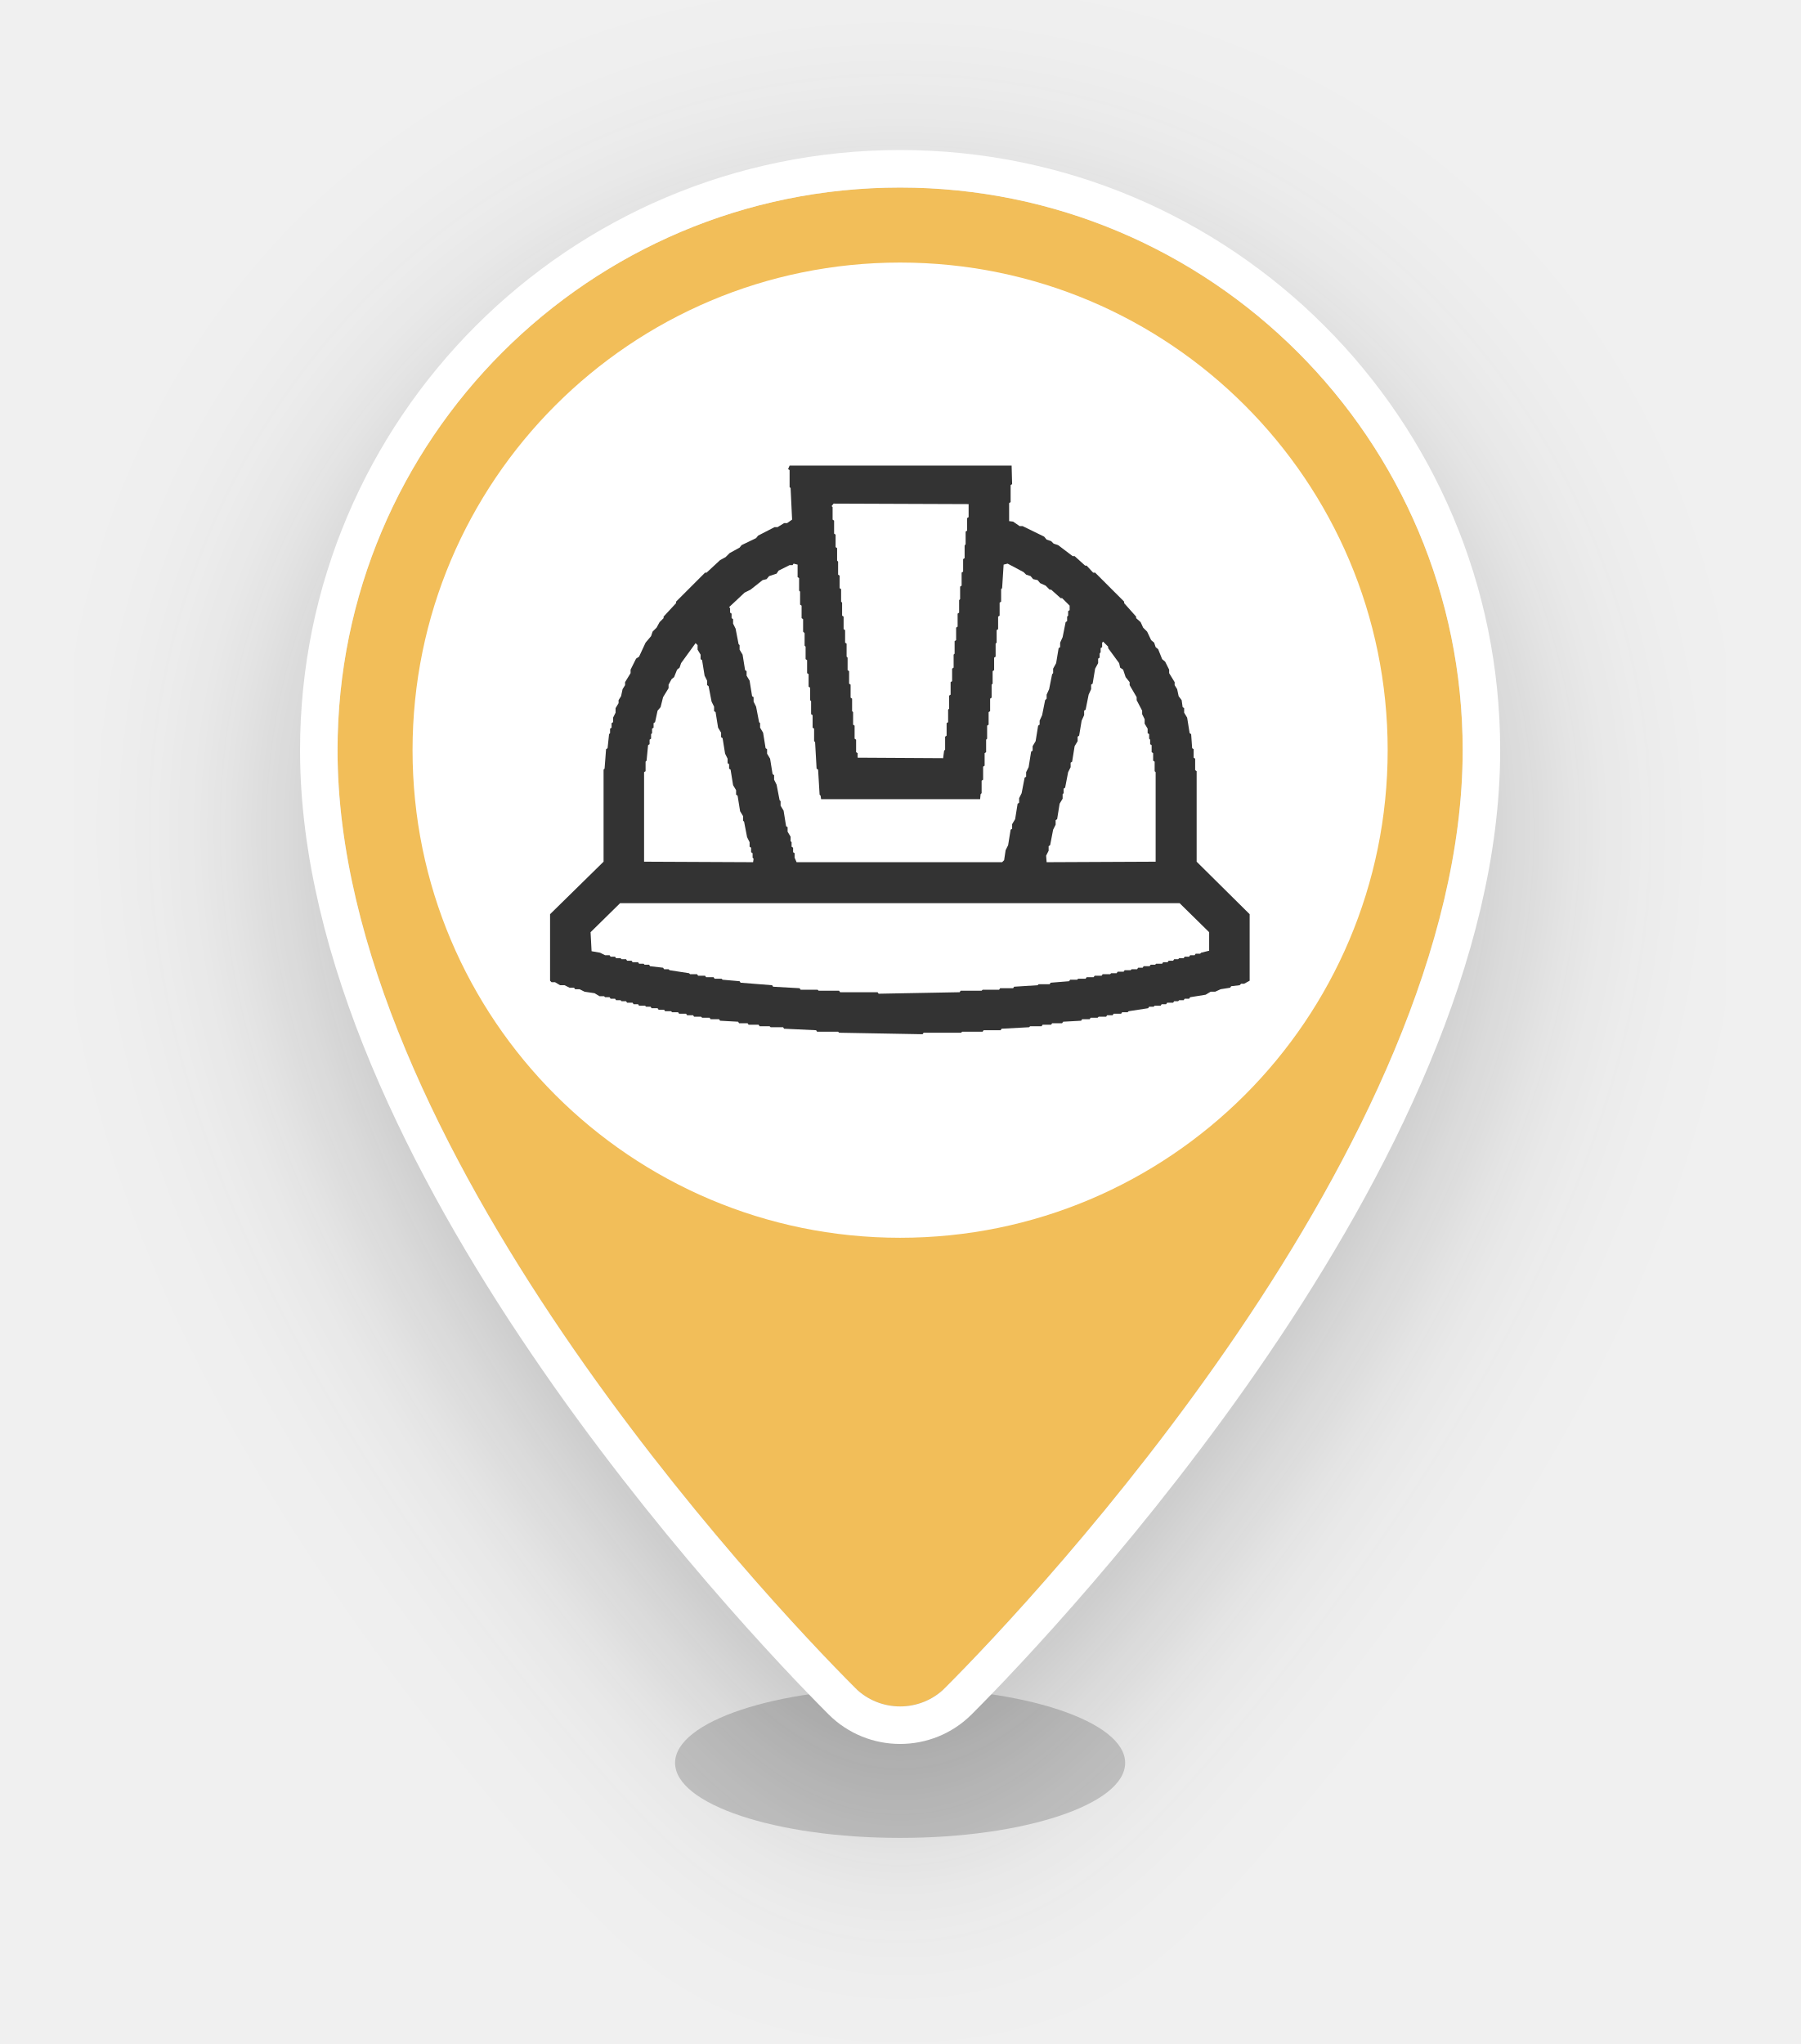
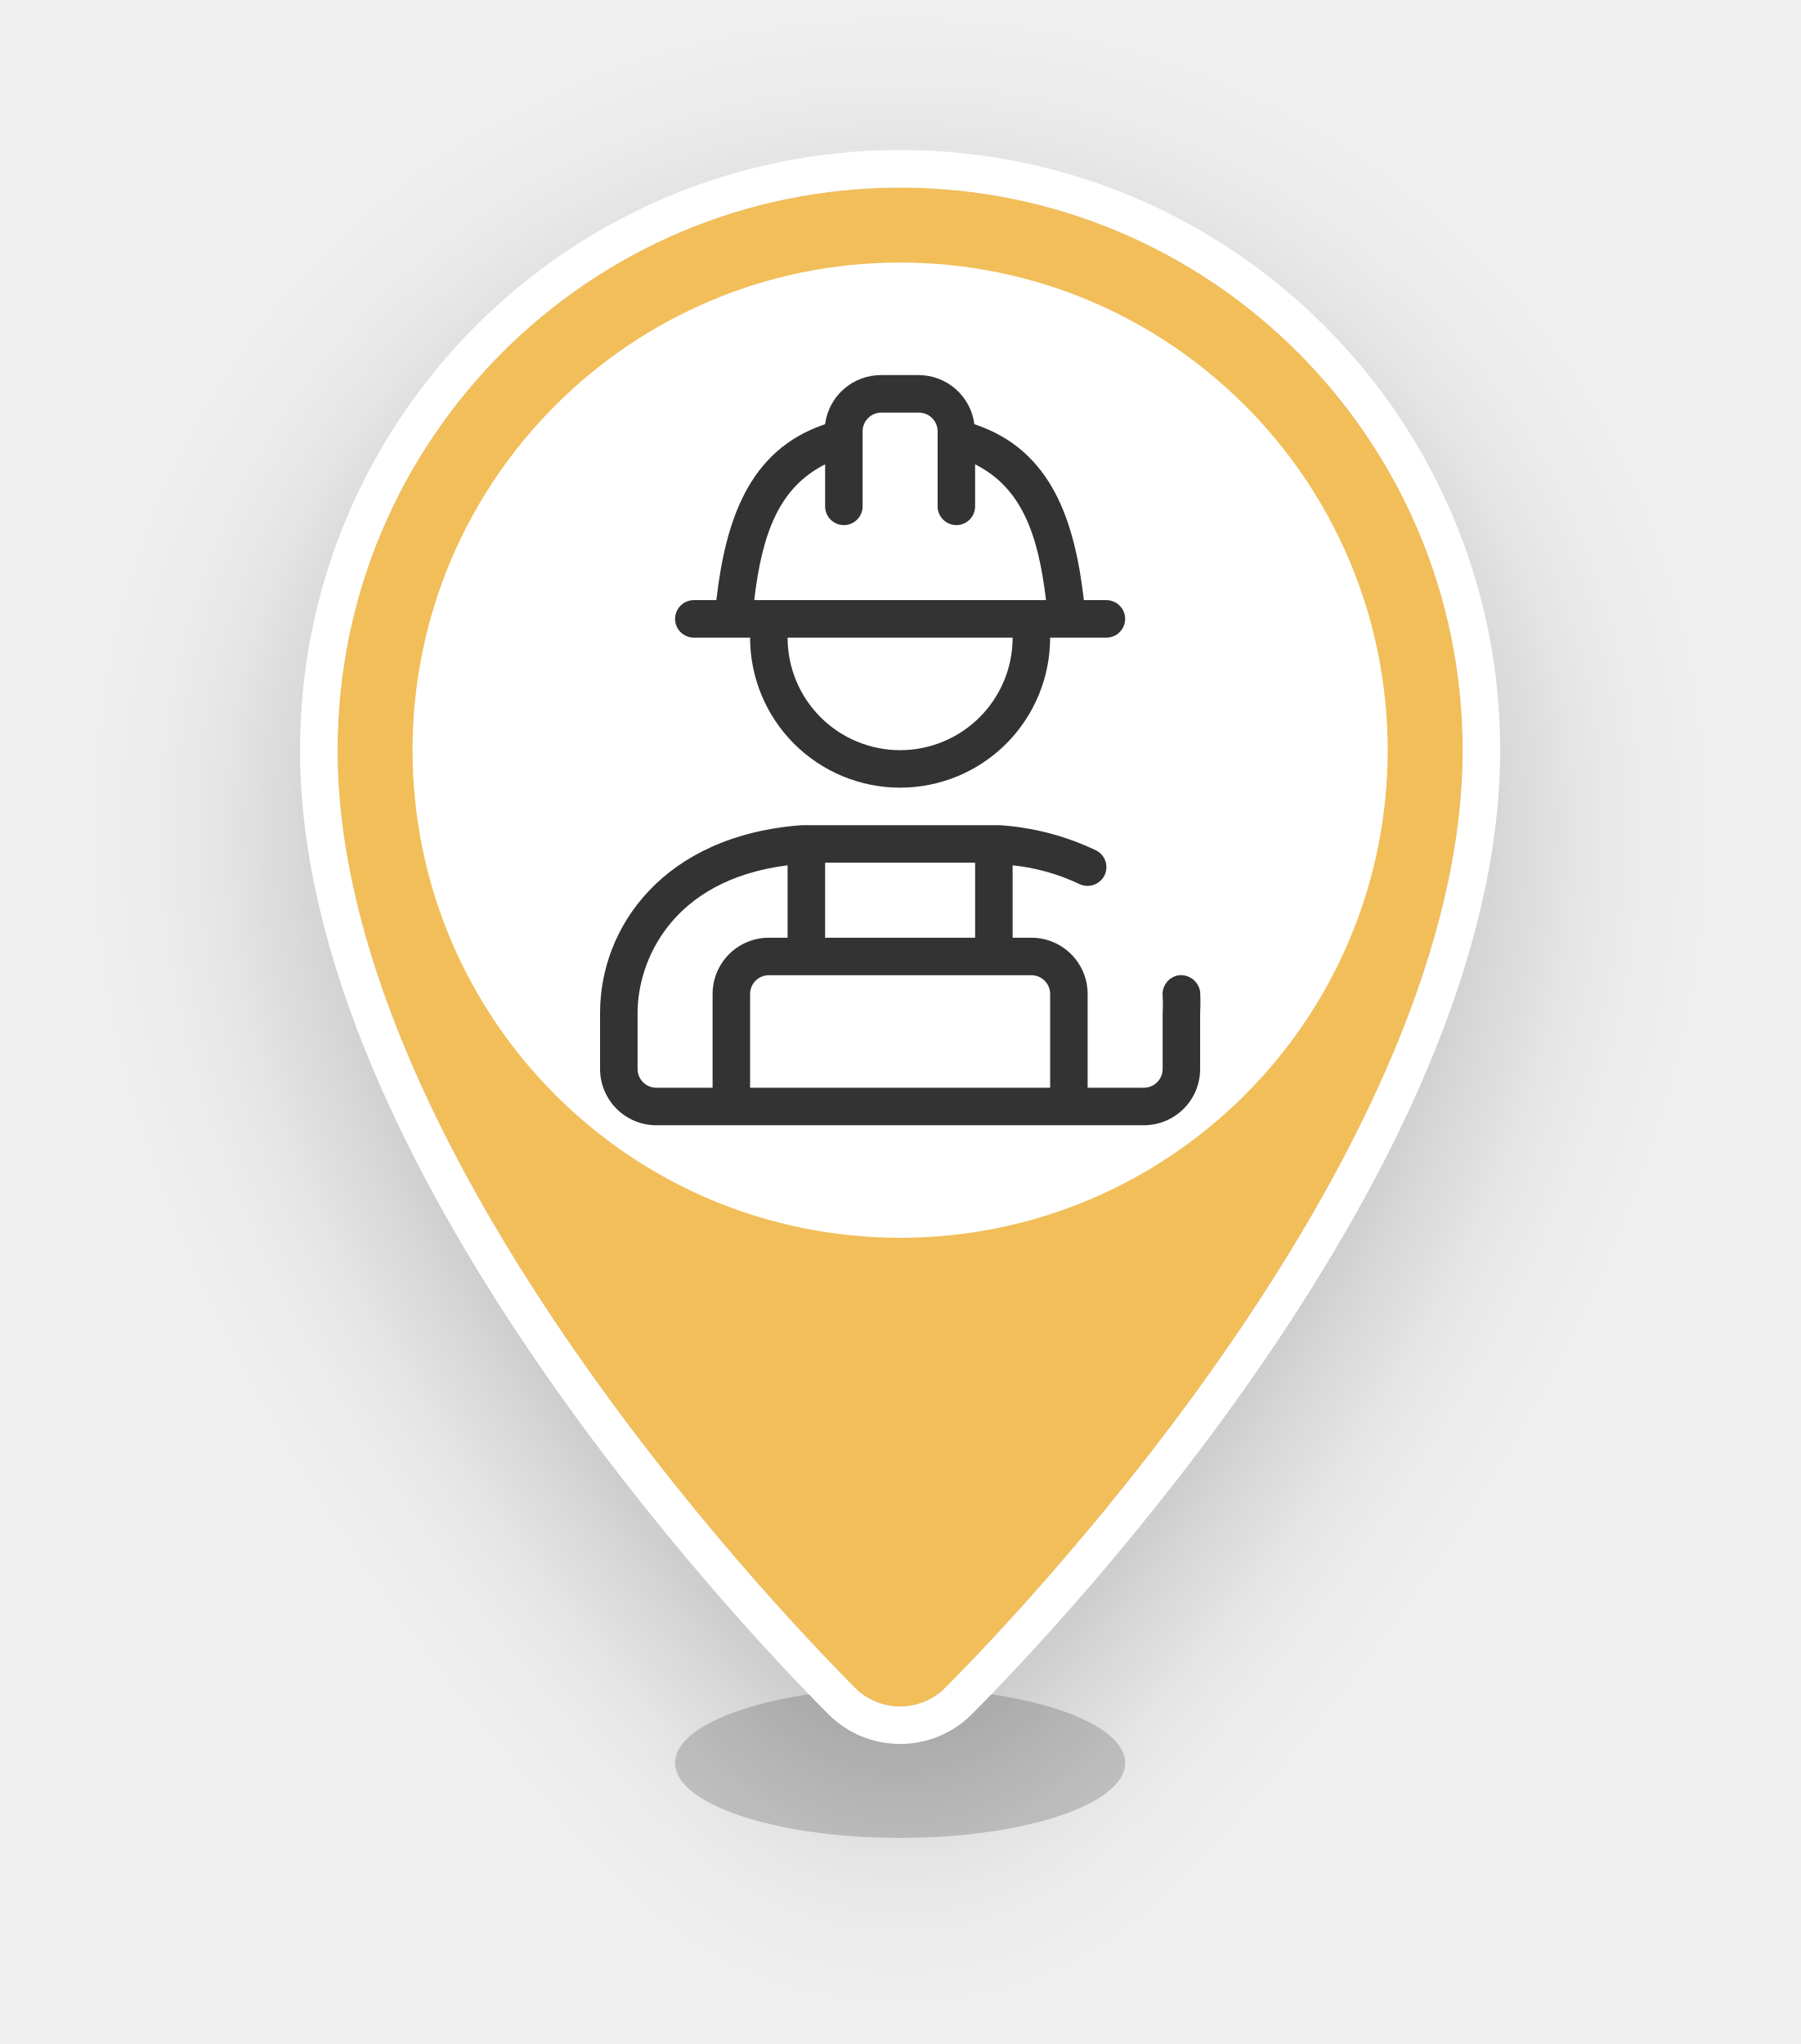
<svg xmlns="http://www.w3.org/2000/svg" xmlns:xlink="http://www.w3.org/1999/xlink" preserveAspectRatio="none" overflow="visible" style="display: block;" width="36" height="40.871" viewBox="0 0 36 40.871" fill="none">
  <g id="Pin Â· Patio Constructor">
    <ellipse id="Sombra suelo" cx="18" cy="35.25" rx="4.5" ry="1.5" fill="black" fill-opacity="0.18" />
    <g id="Pin" filter="url(#filter0_d_0_93)">
      <use xlink:href="#stroke0_0_93" fill="#F2BE59" />
      <mask id="stroke1_0_93" maskUnits="userSpaceOnUse" x="5.75" y="2.75" width="25" height="33" fill="black">
        <rect fill="white" x="5.75" y="2.75" width="25" height="33" />
        <use xlink:href="#stroke0_0_93" />
      </mask>
      <path d="M18 3.75C24.213 3.75 29.25 8.787 29.25 15C29.25 22.875 20.7 31.95 18.9 33.75C18.405 34.245 17.595 34.245 17.1 33.75C15.3 31.95 6.75 22.875 6.75 15C6.75 8.787 11.787 3.75 18 3.75Z" stroke-width="1.5" stroke="white" mask="url(#stroke1_0_93)" />
    </g>
    <circle id="Fondo Ã­cono" cx="18" cy="15" r="9.75" fill="white" />
-     <g id="casco">
-       <path id="casco-icono" fill-rule="evenodd" fill="#333333" d="M11.00 18.28 11.00 19.61 11.03 19.64 11.10 19.64 11.20 19.70 11.29 19.70 11.39 19.75 11.48 19.75 11.50 19.78 11.59 19.78 11.69 19.83 11.89 19.86 11.99 19.92 12.08 19.92 12.10 19.94 12.19 19.94 12.21 19.97 12.30 19.97 12.32 20.00 12.41 20.00 12.43 20.02 12.52 20.02 12.54 20.05 12.65 20.05 12.67 20.08 12.76 20.08 12.78 20.11 12.90 20.11 12.92 20.13 13.01 20.13 13.03 20.16 13.15 20.16 13.17 20.19 13.28 20.19 13.30 20.22 13.42 20.22 13.44 20.24 13.56 20.24 13.58 20.27 13.72 20.27 13.74 20.30 13.86 20.30 13.88 20.33 14.02 20.33 14.04 20.35 14.19 20.35 14.21 20.38 14.38 20.38 14.40 20.41 14.76 20.43 14.78 20.46 14.95 20.46 14.97 20.49 15.17 20.49 15.19 20.52 15.39 20.52 15.41 20.54 15.66 20.54 15.68 20.57 16.32 20.60 16.34 20.63 16.76 20.63 16.78 20.65 18.45 20.68 18.47 20.65 19.22 20.65 19.24 20.63 19.65 20.63 19.67 20.60 20.01 20.60 20.03 20.57 20.58 20.54 20.60 20.52 20.83 20.52 20.85 20.49 21.02 20.49 21.04 20.46 21.24 20.46 21.26 20.43 21.62 20.41 21.64 20.38 21.79 20.38 21.81 20.35 21.95 20.35 21.97 20.33 22.12 20.33 22.14 20.30 22.25 20.30 22.27 20.27 22.42 20.27 22.44 20.24 22.55 20.24 22.57 20.22 22.96 20.16 22.98 20.13 23.07 20.13 23.09 20.11 23.21 20.11 23.23 20.08 23.32 20.08 23.34 20.05 23.46 20.05 23.48 20.02 23.56 20.02 23.58 20.00 23.67 20.00 23.69 19.97 23.78 19.97 23.80 19.94 24.11 19.89 24.21 19.83 24.30 19.83 24.41 19.78 24.60 19.75 24.62 19.72 24.79 19.70 24.82 19.67 24.88 19.67 24.99 19.61 24.99 18.28 23.93 17.23 23.93 15.42 23.90 15.40 23.90 15.17 23.87 15.15 23.87 14.98 23.84 14.96 23.82 14.68 23.79 14.66 23.74 14.35 23.68 14.25 23.68 14.16 23.65 14.14 23.63 14.00 23.57 13.92 23.54 13.78 23.49 13.70 23.49 13.64 23.38 13.46 23.38 13.39 23.30 13.23 23.24 13.18 23.16 12.98 23.11 12.94 23.08 12.85 23.02 12.80 22.94 12.63 22.86 12.55 22.81 12.44 22.72 12.36 22.72 12.33 22.48 12.06 22.48 12.03 21.90 11.45 21.86 11.45 21.73 11.31 21.70 11.31 21.49 11.12 21.45 11.12 21.16 10.90 21.07 10.87 21.02 10.82 20.93 10.79 20.88 10.73 20.45 10.52 20.39 10.52 20.26 10.43 20.18 10.42 20.18 10.06 20.21 10.04 20.21 9.70 20.24 9.68 20.23 9.31 15.79 9.31 15.76 9.38 15.79 9.40 15.79 9.74 15.81 9.76 15.84 10.39 15.74 10.46 15.68 10.46 15.55 10.54 15.49 10.54 15.16 10.71 15.12 10.76 14.83 10.90 14.79 10.95 14.59 11.06 14.51 11.14 14.40 11.20 14.13 11.45 14.10 11.45 13.52 12.03 13.52 12.06 13.27 12.33 13.27 12.36 13.19 12.44 13.13 12.55 13.05 12.63 13.02 12.72 12.91 12.85 12.78 13.13 12.72 13.17 12.61 13.39 12.61 13.46 12.50 13.64 12.50 13.70 12.45 13.78 12.42 13.92 12.37 14.00 12.37 14.06 12.31 14.16 12.31 14.25 12.26 14.35 12.26 14.44 12.23 14.46 12.23 14.55 12.20 14.57 12.20 14.66 12.18 14.68 12.15 14.96 12.12 14.98 12.09 15.37 12.07 15.39 12.07 17.23ZM11.81 18.64 12.40 18.06 23.59 18.06 24.18 18.64 24.18 19.01 24.02 19.05 24.00 19.07 23.91 19.07 23.89 19.10 23.80 19.10 23.78 19.13 23.69 19.13 23.67 19.16 23.58 19.16 23.56 19.18 23.48 19.18 23.46 19.21 23.37 19.21 23.35 19.24 23.26 19.24 23.24 19.27 23.12 19.27 23.10 19.29 23.01 19.29 22.99 19.32 22.87 19.32 22.85 19.35 22.76 19.35 22.74 19.38 22.63 19.38 22.61 19.40 22.49 19.40 22.47 19.43 22.35 19.43 22.33 19.46 22.22 19.46 22.20 19.48 22.05 19.48 22.03 19.51 21.89 19.51 21.87 19.54 21.73 19.54 21.71 19.57 21.56 19.57 21.54 19.59 21.40 19.59 21.38 19.62 21.01 19.65 20.99 19.68 20.77 19.68 20.75 19.70 20.28 19.73 20.26 19.76 20.00 19.76 19.98 19.79 19.65 19.79 19.63 19.81 19.21 19.81 19.19 19.84 17.57 19.87 17.55 19.84 16.80 19.84 16.78 19.81 16.37 19.81 16.35 19.79 16.01 19.79 15.99 19.76 15.46 19.73 15.44 19.70 14.81 19.65 14.79 19.62 14.45 19.59 14.43 19.57 14.29 19.57 14.27 19.54 14.12 19.54 14.10 19.51 13.96 19.51 13.94 19.48 13.80 19.48 13.78 19.46 13.39 19.40 13.37 19.38 13.28 19.38 13.26 19.35 13.00 19.32 12.98 19.29 12.89 19.29 12.87 19.27 12.78 19.27 12.76 19.24 12.65 19.24 12.63 19.21 12.54 19.21 12.52 19.18 12.43 19.18 12.41 19.16 12.32 19.16 12.30 19.13 12.21 19.13 12.19 19.10 12.10 19.10 12.00 19.05 11.83 19.02ZM13.91 12.86 13.95 12.90 13.95 12.99 14.01 13.09 14.01 13.18 14.04 13.20 14.09 13.51 14.14 13.61 14.14 13.70 14.17 13.72 14.23 14.03 14.28 14.13 14.28 14.22 14.31 14.24 14.36 14.55 14.42 14.65 14.42 14.74 14.45 14.76 14.50 15.07 14.55 15.17 14.55 15.26 14.58 15.28 14.58 15.37 14.61 15.39 14.66 15.70 14.72 15.80 14.72 15.89 14.75 15.91 14.80 16.22 14.86 16.32 14.86 16.41 14.88 16.43 14.94 16.74 14.99 16.84 14.99 16.93 15.02 16.95 15.02 17.04 15.05 17.06 15.05 17.15 15.07 17.17 15.06 17.24 12.88 17.23 12.88 15.44 12.91 15.42 12.91 15.23 12.93 15.21 12.96 14.90 12.99 14.88 12.99 14.79 13.02 14.77 13.02 14.68 13.04 14.66 13.04 14.57 13.07 14.55 13.07 14.46 13.10 14.44 13.15 14.21 13.21 14.14 13.26 13.94 13.37 13.76 13.37 13.69 13.43 13.58 13.48 13.54 13.54 13.39 13.59 13.35 13.62 13.26ZM22.06 12.83 22.16 12.93 22.16 12.96 22.38 13.26 22.40 13.35 22.46 13.39 22.51 13.54 22.59 13.64 22.59 13.70 22.73 13.94 22.73 14.00 22.84 14.21 22.84 14.28 22.89 14.38 22.89 14.47 22.95 14.57 22.95 14.66 22.98 14.68 22.98 14.77 23.00 14.79 23.00 14.88 23.03 14.90 23.03 15.04 23.06 15.06 23.06 15.21 23.09 15.23 23.09 15.42 23.11 15.44 23.11 17.23 20.93 17.24 20.92 17.11 20.97 17.01 20.97 16.92 21.00 16.90 21.06 16.59 21.11 16.49 21.11 16.40 21.14 16.38 21.19 16.07 21.25 15.97 21.25 15.88 21.27 15.86 21.27 15.77 21.30 15.75 21.36 15.44 21.41 15.34 21.41 15.25 21.44 15.23 21.49 14.92 21.55 14.82 21.55 14.73 21.58 14.71 21.63 14.41 21.68 14.30 21.68 14.21 21.71 14.19 21.77 13.89 21.82 13.78 21.82 13.69 21.85 13.67 21.90 13.37 21.96 13.26 21.96 13.17 21.99 13.15 21.99 13.07 22.01 13.04 22.01 12.96 22.04 12.94 22.04 12.85ZM14.58 12.14 14.89 11.85 15.01 11.79 15.25 11.60 15.33 11.58 15.38 11.52 15.53 11.47 15.57 11.41 15.79 11.30 15.85 11.30 15.87 11.27 15.95 11.29 15.95 11.54 15.98 11.56 15.98 11.81 16.00 11.83 16.00 12.09 16.03 12.11 16.03 12.36 16.06 12.38 16.06 12.63 16.09 12.66 16.09 12.91 16.11 12.93 16.11 13.18 16.14 13.20 16.14 13.46 16.17 13.48 16.17 13.73 16.20 13.75 16.20 14.00 16.22 14.02 16.22 14.28 16.25 14.30 16.25 14.55 16.28 14.57 16.28 14.82 16.30 14.84 16.33 15.37 16.36 15.39 16.39 15.89 16.41 15.91 16.42 15.98 19.60 15.98 19.61 15.88 19.63 15.86 19.63 15.61 19.66 15.59 19.66 15.33 19.69 15.31 19.69 15.06 19.72 15.04 19.72 14.79 19.74 14.77 19.74 14.51 19.77 14.49 19.77 14.24 19.80 14.22 19.80 13.97 19.83 13.95 19.83 13.69 19.85 13.67 19.85 13.42 19.88 13.40 19.88 13.15 19.91 13.13 19.91 12.87 19.93 12.85 19.93 12.60 19.96 12.58 19.96 12.33 19.99 12.31 19.99 12.05 20.02 12.03 20.02 11.78 20.04 11.76 20.07 11.29 20.15 11.27 20.47 11.44 20.52 11.49 20.61 11.52 20.66 11.58 20.75 11.60 20.80 11.66 20.91 11.71 20.99 11.79 21.02 11.79 21.21 11.96 21.24 11.96 21.39 12.11 21.39 12.20 21.36 12.22 21.36 12.31 21.34 12.33 21.34 12.42 21.31 12.44 21.25 12.74 21.20 12.85 21.20 12.94 21.17 12.96 21.12 13.26 21.06 13.37 21.06 13.46 21.04 13.48 20.98 13.78 20.93 13.89 20.93 13.97 20.90 14.00 20.84 14.30 20.79 14.41 20.79 14.49 20.76 14.51 20.71 14.82 20.65 14.92 20.65 15.01 20.62 15.03 20.57 15.34 20.52 15.44 20.52 15.53 20.49 15.55 20.43 15.86 20.38 15.96 20.38 16.05 20.35 16.07 20.30 16.38 20.24 16.48 20.24 16.57 20.21 16.59 20.16 16.90 20.11 17.00 20.08 17.20 20.04 17.24 15.93 17.24 15.89 17.15 15.89 17.06 15.86 17.04 15.86 16.95 15.83 16.93 15.83 16.84 15.81 16.82 15.81 16.73 15.75 16.63 15.75 16.54 15.72 16.52 15.67 16.21 15.61 16.11 15.61 16.02 15.59 16.00 15.53 15.69 15.48 15.59 15.48 15.50 15.45 15.48 15.40 15.17 15.34 15.07 15.34 14.98 15.31 14.96 15.26 14.65 15.20 14.55 15.20 14.46 15.18 14.44 15.12 14.13 15.07 14.03 15.07 13.94 15.04 13.92 14.99 13.61 14.93 13.51 14.93 13.42 14.90 13.40 14.85 13.09 14.79 12.99 14.79 12.90 14.77 12.88 14.71 12.57 14.66 12.47 14.66 12.38 14.63 12.36 14.63 12.27 14.60 12.25 14.60 12.16ZM16.67 10.07 19.37 10.08 19.37 10.34 19.34 10.36 19.34 10.61 19.31 10.63 19.31 10.88 19.29 10.91 19.29 11.16 19.26 11.18 19.26 11.43 19.23 11.45 19.23 11.71 19.20 11.73 19.20 11.98 19.18 12.00 19.18 12.25 19.15 12.27 19.15 12.53 19.12 12.55 19.12 12.80 19.09 12.82 19.09 13.07 19.07 13.09 19.07 13.35 19.04 13.37 19.04 13.62 19.01 13.64 19.01 13.89 18.98 13.91 18.98 14.17 18.96 14.19 18.96 14.44 18.93 14.46 18.93 14.71 18.90 14.73 18.90 14.99 18.88 15.01 18.86 15.16 17.15 15.15 17.15 15.06 17.12 15.04 17.12 14.79 17.09 14.77 17.09 14.51 17.06 14.49 17.06 14.24 17.04 14.22 17.04 13.97 17.01 13.95 17.01 13.69 16.98 13.67 16.98 13.42 16.95 13.40 16.95 13.15 16.93 13.13 16.93 12.87 16.90 12.85 16.90 12.60 16.87 12.58 16.87 12.33 16.84 12.31 16.84 12.05 16.82 12.03 16.82 11.78 16.79 11.76 16.79 11.51 16.76 11.49 16.76 11.23 16.74 11.21 16.74 10.96 16.71 10.94 16.71 10.69 16.68 10.67 16.68 10.41 16.65 10.39 16.65 10.14 16.63 10.12Z" />
+     <g id="casco" transform="translate(18 15) scale(.5) translate(-16 -16)">
+       <path d="M28 25.66C27.97 25.464 27.867 25.286 27.711 25.164C27.555 25.041 27.358 24.983 27.16 25C26.962 25.026 26.782 25.129 26.659 25.286C26.536 25.443 26.479 25.642 26.5 25.84C26.514 26.06 26.514 26.28 26.5 26.5V28.75C26.5 28.949 26.421 29.14 26.28 29.28C26.14 29.421 25.949 29.5 25.75 29.5H23.5V25.75C23.5 25.153 23.263 24.581 22.841 24.159C22.419 23.737 21.847 23.5 21.25 23.5H20.5V20.605C21.426 20.701 22.329 20.954 23.17 21.355C23.35 21.439 23.555 21.45 23.742 21.386C23.93 21.321 24.085 21.186 24.175 21.01C24.218 20.921 24.244 20.825 24.25 20.727C24.256 20.628 24.243 20.529 24.211 20.436C24.179 20.343 24.129 20.256 24.064 20.182C23.998 20.108 23.919 20.048 23.83 20.005C22.621 19.427 21.312 19.086 19.975 19H19.75H19.615H19H13H12.37H12.25H12.07C6.535 19.405 4 23.08 4 26.5V28.75C4 29.347 4.237 29.919 4.659 30.341C5.081 30.763 5.653 31 6.25 31H25.75C26.347 31 26.919 30.763 27.341 30.341C27.763 29.919 28 29.347 28 28.75V26.5C28.015 26.22 28.015 25.94 28 25.66V25.66ZM22 25.75V29.5H10V25.75C10 25.551 10.079 25.36 10.22 25.22C10.36 25.079 10.551 25 10.75 25H21.25C21.449 25 21.64 25.079 21.78 25.22C21.921 25.36 22 25.551 22 25.75ZM19 20.5V23.5H13V20.5H19ZM5.5 28.75V26.5C5.5 24.475 6.82 21.19 11.5 20.605V23.5H10.75C10.153 23.5 9.581 23.737 9.159 24.159C8.737 24.581 8.5 25.153 8.5 25.75V29.5H6.25C6.051 29.5 5.86 29.421 5.72 29.28C5.579 29.14 5.5 28.949 5.5 28.75Z" fill="#333333" />
+       <path d="M7.75 11.5H10C10 13.091 10.632 14.617 11.757 15.743C12.883 16.868 14.409 17.5 16 17.5C17.591 17.5 19.117 16.868 20.243 15.743C21.368 14.617 22 13.091 22 11.5H24.25C24.449 11.5 24.64 11.421 24.78 11.28C24.921 11.14 25 10.949 25 10.75C25 10.551 24.921 10.36 24.78 10.22C24.64 10.079 24.449 10 24.25 10H23.35C22.99 6.91 22.105 4 18.97 2.965C18.901 2.424 18.638 1.927 18.229 1.565C17.821 1.204 17.295 1.003 16.75 1H15.25C14.7 0.996 14.166 1.193 13.752 1.555C13.337 1.917 13.07 2.419 13 2.965C9.895 4 9.01 6.91 8.65 10H7.75C7.551 10 7.36 10.079 7.22 10.22C7.079 10.36 7 10.551 7 10.75C7 10.949 7.079 11.14 7.22 11.28C7.36 11.421 7.551 11.5 7.75 11.5V11.5ZM16 16C14.806 16 13.662 15.526 12.818 14.682C11.974 13.838 11.5 12.694 11.5 11.5H20.5C20.5 12.694 20.026 13.838 19.182 14.682C18.338 15.526 17.194 16 16 16ZM13 4.57V6.25C13 6.449 13.079 6.64 13.22 6.78C13.36 6.921 13.551 7 13.75 7C13.949 7 14.14 6.921 14.28 6.78C14.421 6.64 14.5 6.449 14.5 6.25V3.25C14.5 3.051 14.579 2.86 14.72 2.72C14.86 2.579 15.051 2.5 15.25 2.5H16.75C16.949 2.5 17.14 2.579 17.28 2.72C17.421 2.86 17.5 3.051 17.5 3.25V6.25C17.5 6.449 17.579 6.64 17.72 6.78C17.86 6.921 18.051 7 18.25 7C18.449 7 18.64 6.921 18.78 6.78C18.921 6.64 19 6.449 19 6.25V4.57C20.845 5.5 21.52 7.33 21.835 10H10.165C10.48 7.33 11.155 5.5 13 4.57Z" fill="#333333" />
    </g>
  </g>
  <defs>
    <filter id="filter0_d_0_93" x="1.5" y="0" width="33" height="40.871" filterUnits="userSpaceOnUse" color-interpolation-filters="sRGB">
      <feFlood flood-opacity="0" result="BackgroundImageFix" />
      <feColorMatrix in="SourceAlpha" type="matrix" values="0 0 0 0 0 0 0 0 0 0 0 0 0 0 0 0 0 0 127 0" result="hardAlpha" />
      <feOffset dy="1.5" />
      <feGaussianBlur stdDeviation="2.25" />
      <feColorMatrix type="matrix" values="0 0 0 0 0.11 0 0 0 0 0.11 0 0 0 0 0.11 0 0 0 0.25 0" />
      <feBlend mode="normal" in2="BackgroundImageFix" result="effect1_dropShadow_0_93" />
      <feBlend mode="normal" in="SourceGraphic" in2="effect1_dropShadow_0_93" result="shape" />
    </filter>
    <path id="stroke0_0_93" d="M18 3.75C24.213 3.75 29.25 8.787 29.25 15C29.25 22.875 20.7 31.95 18.9 33.75C18.405 34.245 17.595 34.245 17.1 33.75C15.3 31.95 6.75 22.875 6.75 15C6.75 8.787 11.787 3.75 18 3.75Z" />
  </defs>
</svg>
